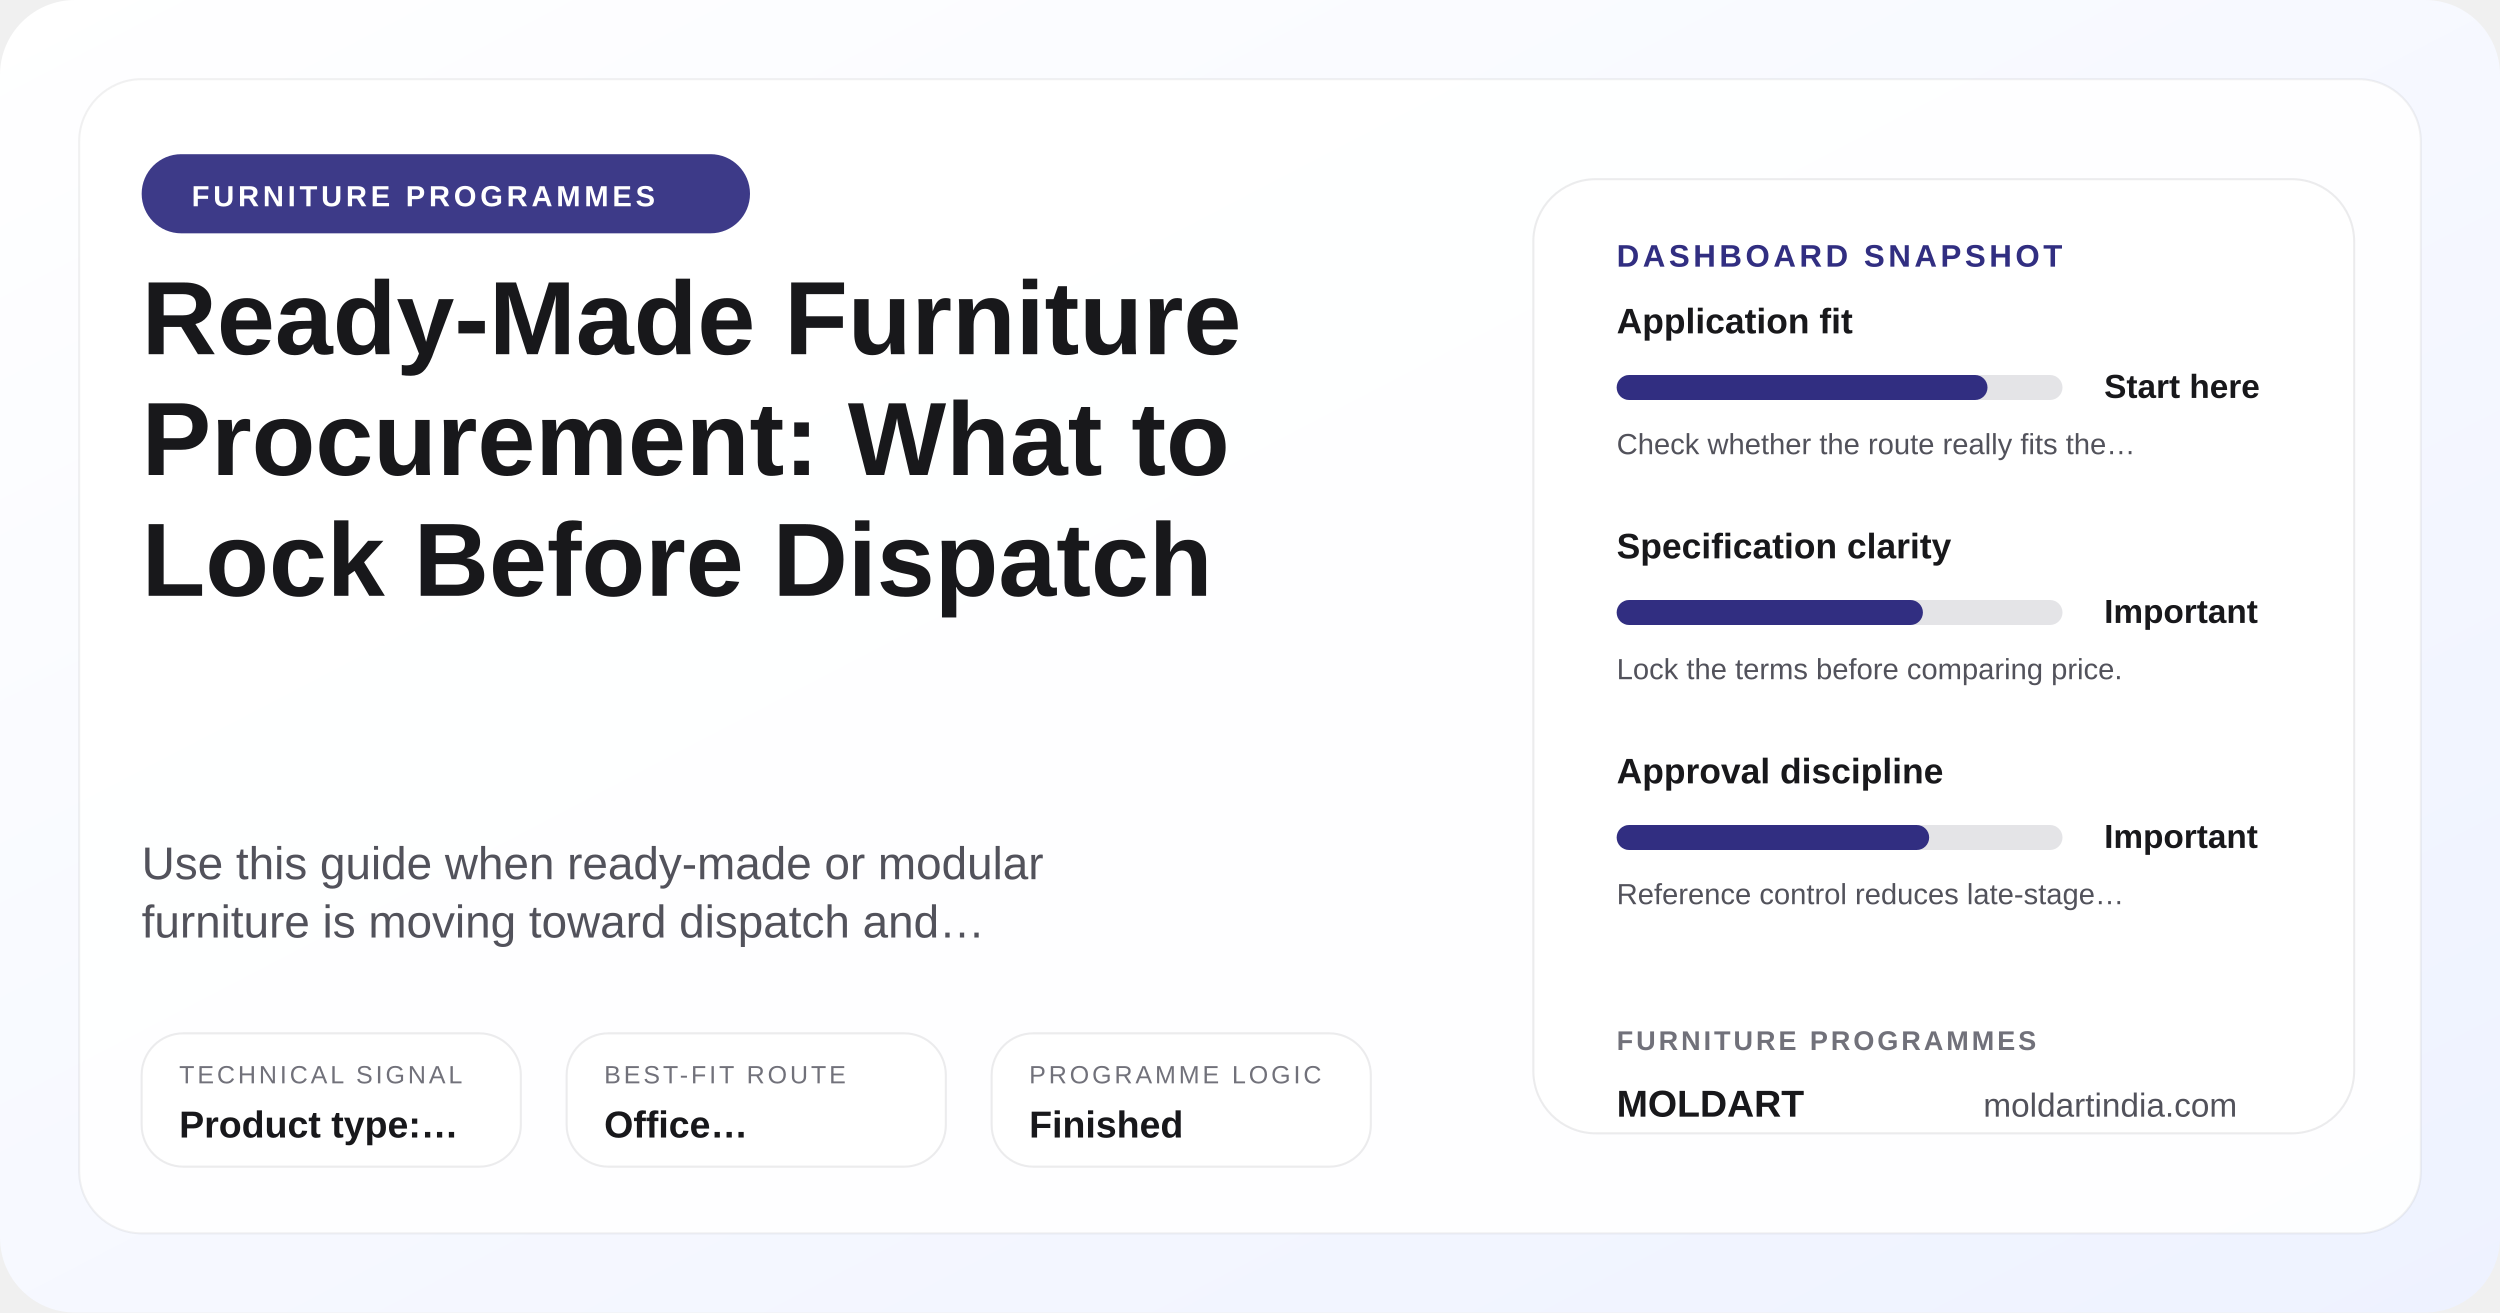
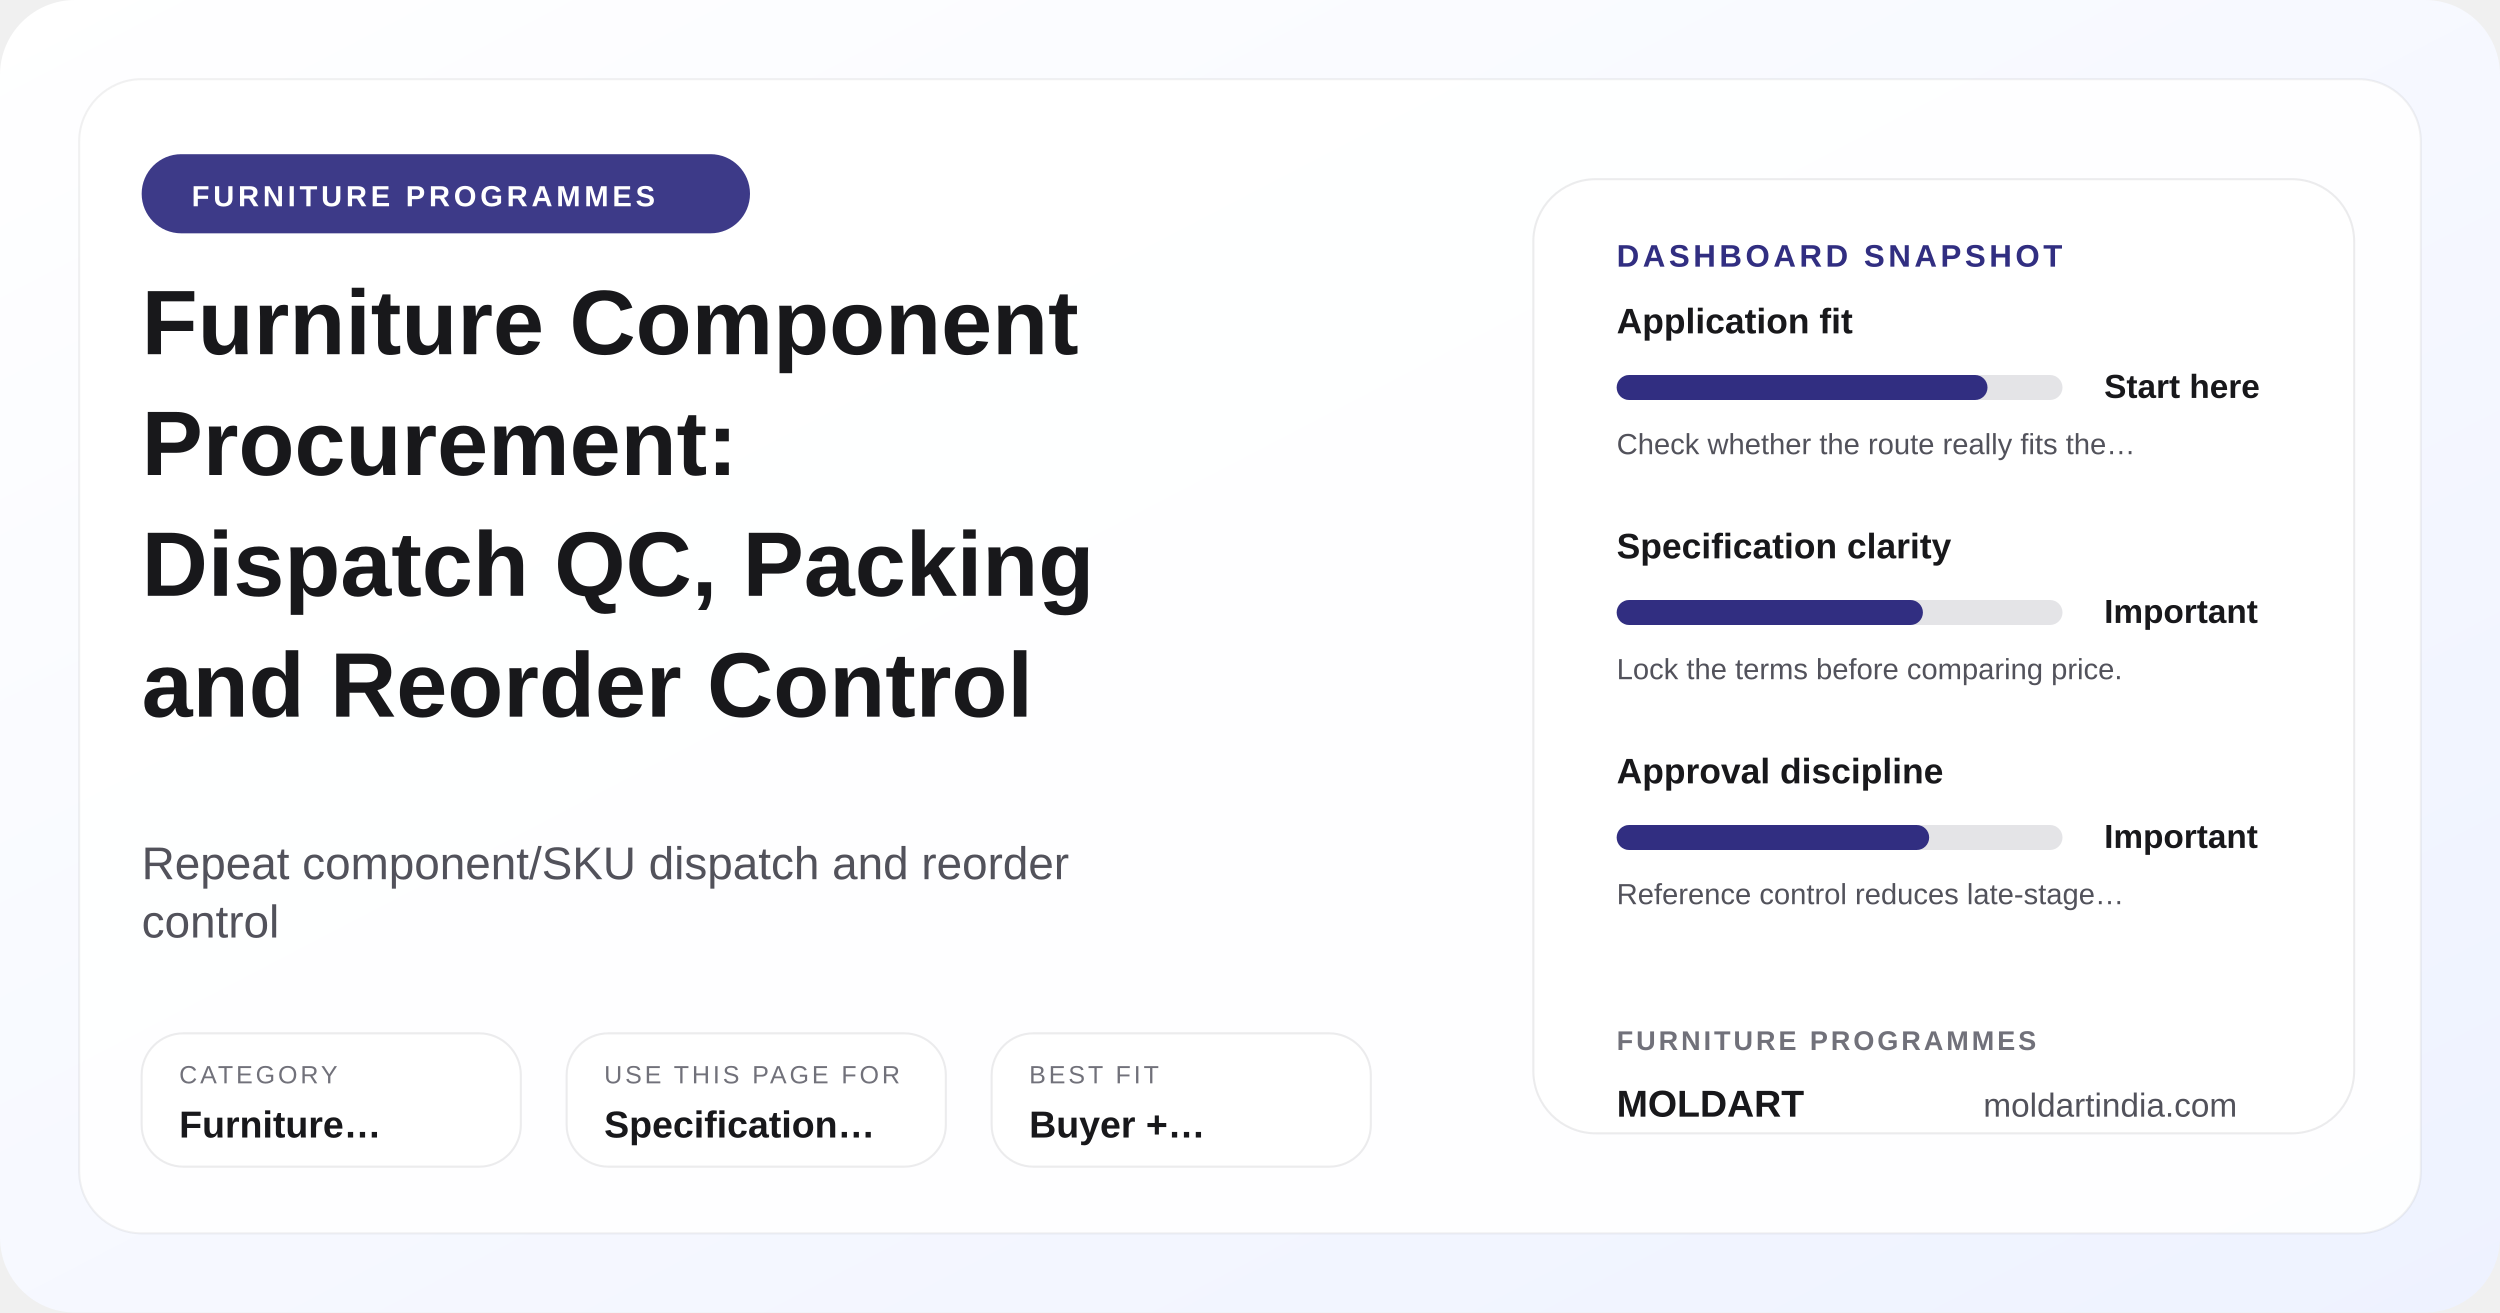
- <svg xmlns="http://www.w3.org/2000/svg" width="1200" height="630" viewBox="0 0 1200 630" role="img" aria-label="Ready-Made Furniture Procurement: What to Lock Before Dispatch">
+ <svg xmlns="http://www.w3.org/2000/svg" width="1200" height="630" viewBox="0 0 1200 630" role="img" aria-label="Furniture Component Procurement: Dispatch QC, Packing and Reorder Control">
  <defs>
    <linearGradient id="posterGrad-ready-made-furniture-procurement-guide" x1="0%" y1="0%" x2="100%" y2="100%">
      <stop offset="0%" stop-color="#ffffff" />
      <stop offset="100%" stop-color="#eef2ff" />
    </linearGradient>
  </defs>
  <rect width="1200" height="630" rx="36" fill="url(#posterGrad-ready-made-furniture-procurement-guide)" />
  <rect x="38" y="38" width="1124" height="554" rx="30" fill="rgba(255,255,255,0.9)" stroke="rgba(24,24,27,0.06)" />
  <circle cx="1072" cy="110" r="18" fill="#c7d2fe" />
  <circle cx="1036" cy="110" r="8" fill="#312e81" />
  <rect x="68" y="74" width="292" height="38" rx="19" fill="#312e81" opacity="0.94" />
  <text x="92" y="99" font-family="Arial, sans-serif" font-size="14" font-weight="700" fill="#ffffff" letter-spacing="1.8">FURNITURE PROGRAMMES</text>
-   <text x="68" y="170" font-family="Arial, sans-serif" font-size="50" font-weight="700" fill="#18181b">Ready-Made Furniture</text>
-   <text x="68" y="228" font-family="Arial, sans-serif" font-size="50" font-weight="700" fill="#18181b">Procurement: What to</text>
-   <text x="68" y="286" font-family="Arial, sans-serif" font-size="50" font-weight="700" fill="#18181b">Lock Before Dispatch</text>
-   <text x="68" y="422" font-family="Arial, sans-serif" font-size="22" fill="#52525b">Use this guide when ready-made or modular</text>
-   <text x="68" y="450" font-family="Arial, sans-serif" font-size="22" fill="#52525b">furniture is moving toward dispatch and…</text>
+   <text x="68" y="170" font-family="Arial, sans-serif" font-size="44" font-weight="700" fill="#18181b">Furniture Component</text>
+   <text x="68" y="228" font-family="Arial, sans-serif" font-size="44" font-weight="700" fill="#18181b">Procurement:</text>
+   <text x="68" y="286" font-family="Arial, sans-serif" font-size="44" font-weight="700" fill="#18181b">Dispatch QC, Packing</text>
+   <text x="68" y="344" font-family="Arial, sans-serif" font-size="44" font-weight="700" fill="#18181b">and Reorder Control</text>
+   <text x="68" y="422" font-family="Arial, sans-serif" font-size="22" fill="#52525b">Repeat component/SKU dispatch and reorder</text>
+   <text x="68" y="450" font-family="Arial, sans-serif" font-size="22" fill="#52525b">control</text>
  <rect x="68" y="496" width="182" height="64" rx="20" fill="rgba(255,255,255,0.94)" stroke="rgba(24,24,27,0.08)" />
-   <text x="86" y="520" font-family="Arial, sans-serif" font-size="12" fill="#71717a" letter-spacing="1.4">TECHNICAL SIGNAL</text>
-   <text x="86" y="546" font-family="Arial, sans-serif" font-size="18" font-weight="700" fill="#18181b">Product type:…</text>
+   <text x="86" y="520" font-family="Arial, sans-serif" font-size="12" fill="#71717a" letter-spacing="1.4">CATEGORY</text>
+   <text x="86" y="546" font-family="Arial, sans-serif" font-size="18" font-weight="700" fill="#18181b">Furniture…</text>
  <rect x="272" y="496" width="182" height="64" rx="20" fill="rgba(255,255,255,0.94)" stroke="rgba(24,24,27,0.08)" />
-   <text x="290" y="520" font-family="Arial, sans-serif" font-size="12" fill="#71717a" letter-spacing="1.4">BEST-FIT ROUTE</text>
-   <text x="290" y="546" font-family="Arial, sans-serif" font-size="18" font-weight="700" fill="#18181b">Office…</text>
+   <text x="290" y="520" font-family="Arial, sans-serif" font-size="12" fill="#71717a" letter-spacing="1.4">USE THIS PAGE FOR</text>
+   <text x="290" y="546" font-family="Arial, sans-serif" font-size="18" font-weight="700" fill="#18181b">Specification…</text>
  <rect x="476" y="496" width="182" height="64" rx="20" fill="rgba(255,255,255,0.94)" stroke="rgba(24,24,27,0.08)" />
-   <text x="494" y="520" font-family="Arial, sans-serif" font-size="12" fill="#71717a" letter-spacing="1.4">PROGRAMME LOGIC</text>
-   <text x="494" y="546" font-family="Arial, sans-serif" font-size="18" font-weight="700" fill="#18181b">Finished</text>
+   <text x="494" y="520" font-family="Arial, sans-serif" font-size="12" fill="#71717a" letter-spacing="1.4">BEST FIT</text>
+   <text x="494" y="546" font-family="Arial, sans-serif" font-size="18" font-weight="700" fill="#18181b">Buyer +…</text>
  <rect x="736" y="86" width="394" height="458" rx="30" fill="#ffffff" stroke="rgba(24,24,27,0.08)" />
  <text x="776" y="128" font-family="Arial, sans-serif" font-size="15" font-weight="700" fill="#312e81" letter-spacing="1.7">DASHBOARD SNAPSHOT</text>
  <text x="776" y="160" font-family="Arial, sans-serif" font-size="17" font-weight="700" fill="#18181b">Application fit</text>
  <rect x="776" y="180" width="214" height="12" rx="6" fill="#e4e4e7" />
  <rect x="776" y="180" width="178" height="12" rx="6" fill="#312e81" />
  <text x="1010" y="191" font-family="Arial, sans-serif" font-size="16" font-weight="700" fill="#18181b">Start here</text>
  <text x="776" y="218" font-family="Arial, sans-serif" font-size="14" fill="#52525b">Check whether the route really fits the…</text>
  <text x="776" y="268" font-family="Arial, sans-serif" font-size="17" font-weight="700" fill="#18181b">Specification clarity</text>
  <rect x="776" y="288" width="214" height="12" rx="6" fill="#e4e4e7" />
  <rect x="776" y="288" width="147" height="12" rx="6" fill="#312e81" />
  <text x="1010" y="299" font-family="Arial, sans-serif" font-size="16" font-weight="700" fill="#18181b">Important</text>
  <text x="776" y="326" font-family="Arial, sans-serif" font-size="14" fill="#52525b">Lock the terms before comparing price.</text>
  <text x="776" y="376" font-family="Arial, sans-serif" font-size="17" font-weight="700" fill="#18181b">Approval discipline</text>
  <rect x="776" y="396" width="214" height="12" rx="6" fill="#e4e4e7" />
  <rect x="776" y="396" width="150" height="12" rx="6" fill="#312e81" />
  <text x="1010" y="407" font-family="Arial, sans-serif" font-size="16" font-weight="700" fill="#18181b">Important</text>
  <text x="776" y="434" font-family="Arial, sans-serif" font-size="14" fill="#52525b">Reference control reduces late-stage…</text>
  <text x="776" y="504" font-family="Arial, sans-serif" font-size="13" font-weight="700" fill="#71717a" letter-spacing="1.4">FURNITURE PROGRAMMES</text>
  <text x="776" y="536" font-family="Arial, sans-serif" font-size="18" font-weight="700" fill="#18181b">MOLDART</text>
  <text x="952" y="536" font-family="Arial, sans-serif" font-size="16" fill="#52525b">moldartindia.com</text>
</svg>
